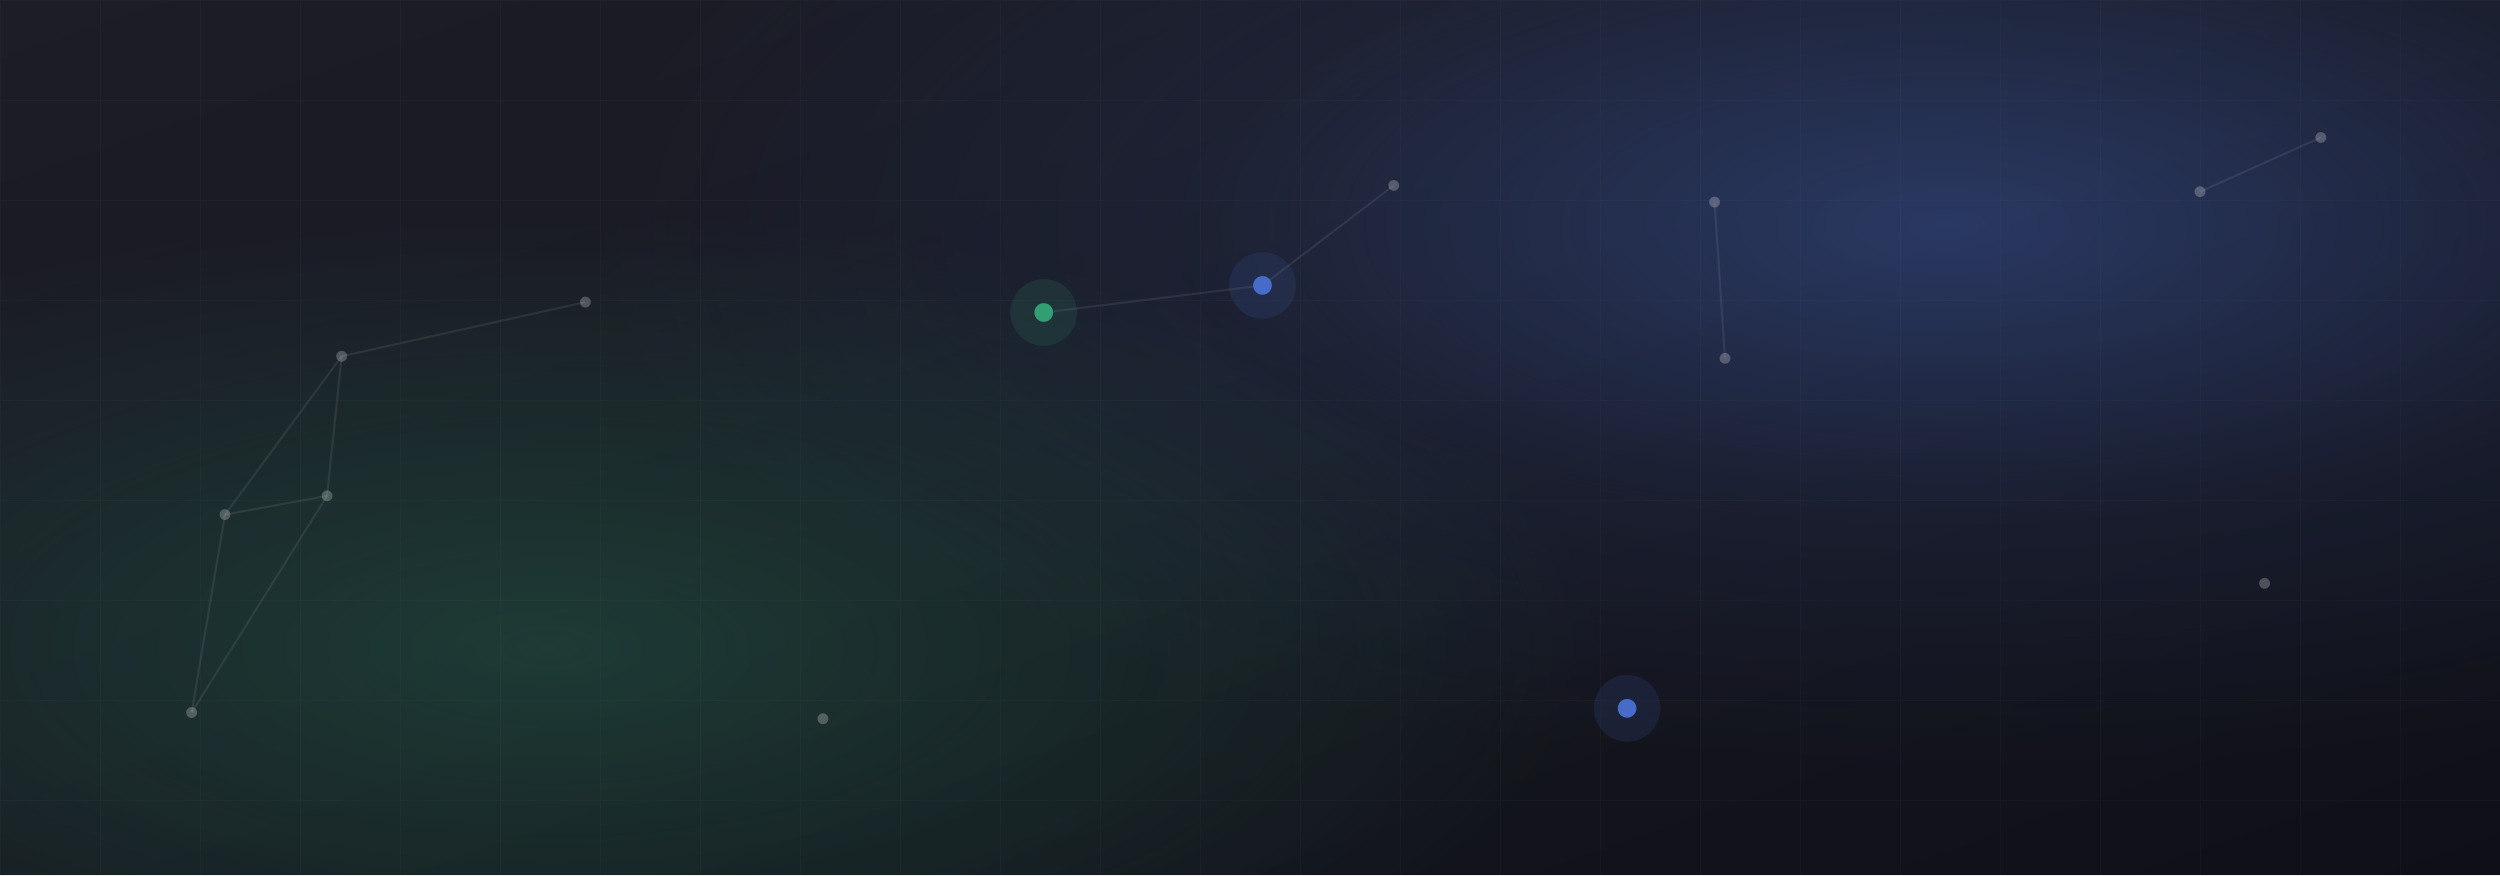
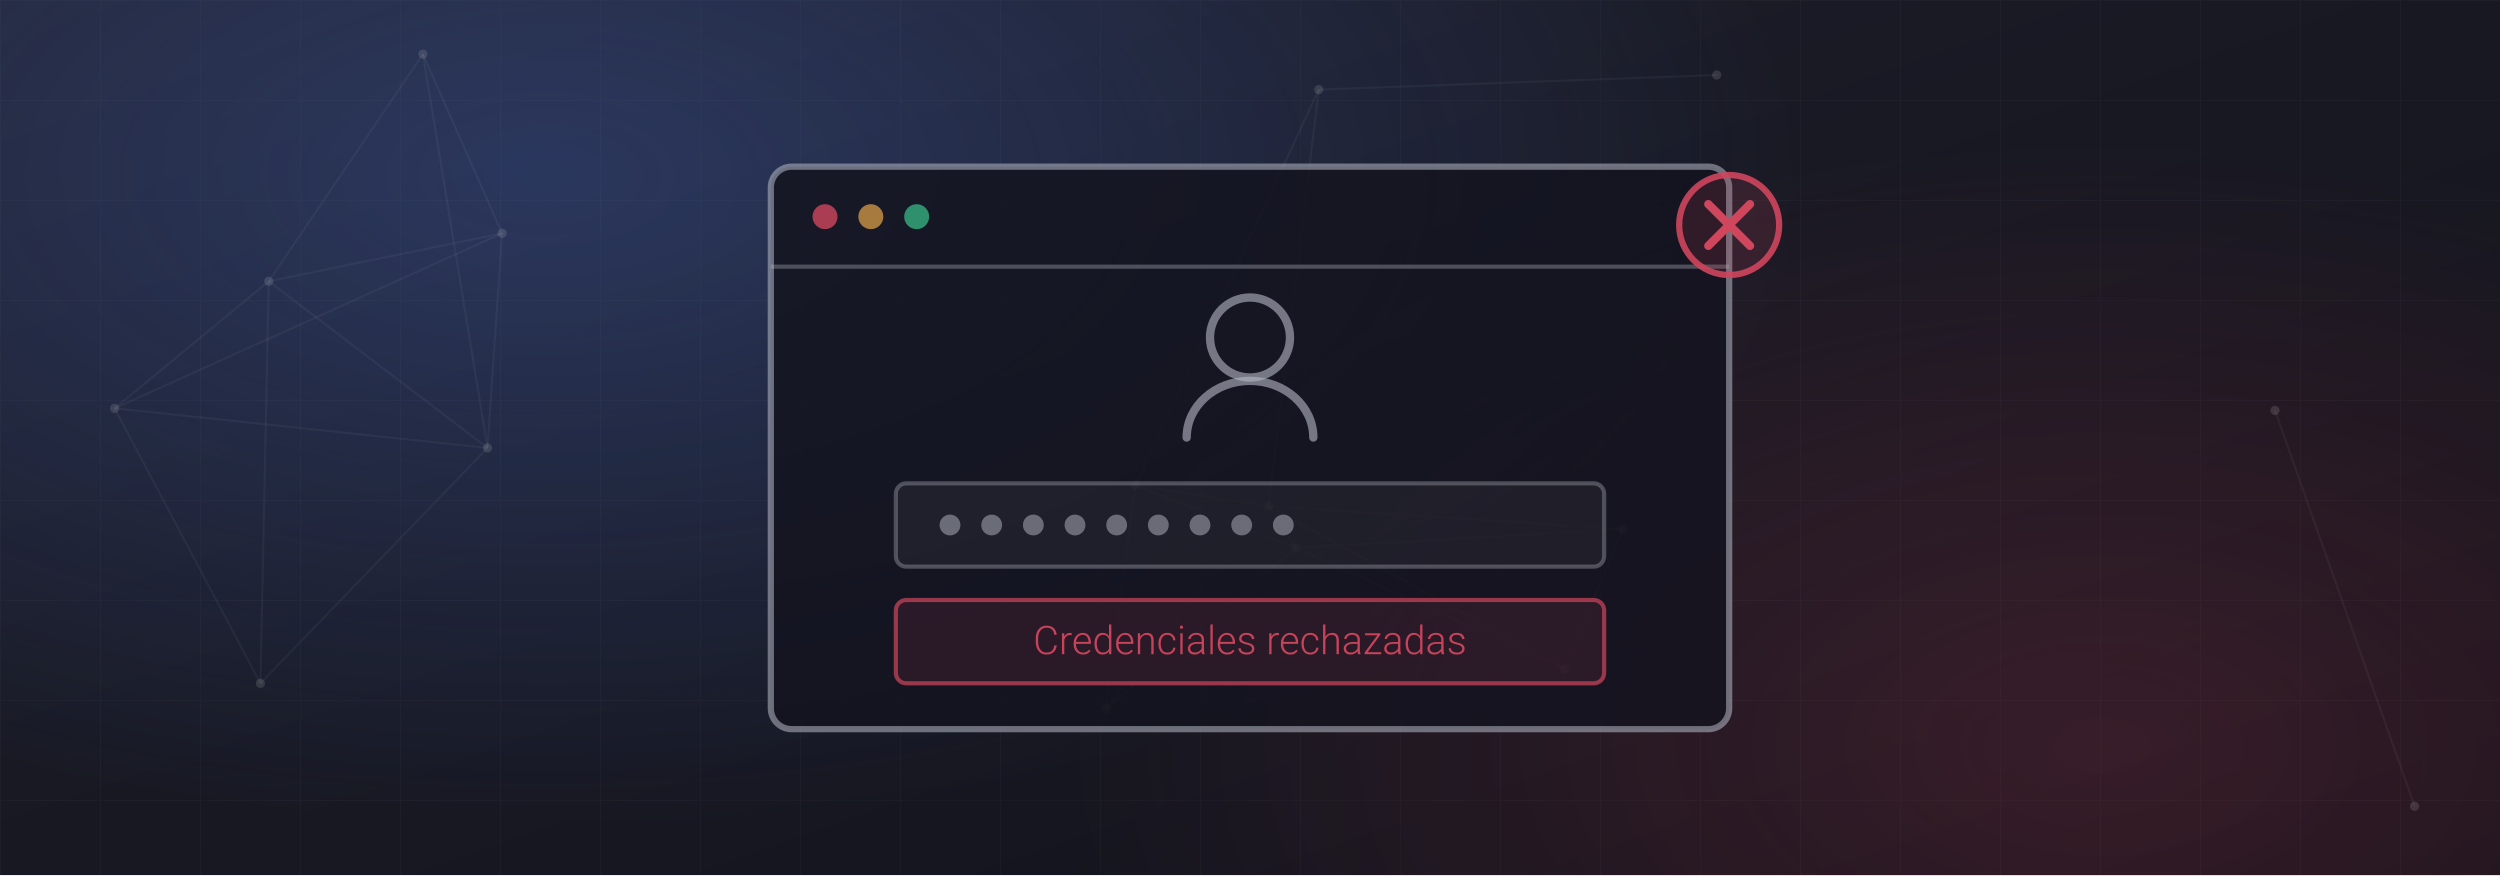
- <svg xmlns="http://www.w3.org/2000/svg" viewBox="0 0 1200 420" width="1200" height="420" preserveAspectRatio="xMidYMid slice" role="img" aria-label="Fondo abstracto de red corporativa">
+ <svg xmlns="http://www.w3.org/2000/svg" viewBox="0 0 1200 420" width="1200" height="420" role="img" aria-label="Ventana de inicio de sesión en el dominio con las credenciales rechazadas">
  <defs>
    <linearGradient id="base" x1="0" y1="0" x2="1" y2="1">
-       <stop offset="0" stop-color="#20212c" />
-       <stop offset="0.5" stop-color="#191a23" />
+       <stop offset="0" stop-color="#22232f" />
      <stop offset="1" stop-color="#101119" />
    </linearGradient>
    <radialGradient id="g1">
-       <stop offset="0" stop-color="#5480f1" stop-opacity="0.40" />
-       <stop offset="0.55" stop-color="#5480f1" stop-opacity="0.10" />
+       <stop offset="0" stop-color="#5480f1" stop-opacity="0.30" />
      <stop offset="1" stop-color="#5480f1" stop-opacity="0" />
    </radialGradient>
    <radialGradient id="g2">
-       <stop offset="0" stop-color="#39c088" stop-opacity="0.26" />
-       <stop offset="1" stop-color="#39c088" stop-opacity="0" />
+       <stop offset="0" stop-color="#e44c65" stop-opacity="0.20" />
+       <stop offset="1" stop-color="#e44c65" stop-opacity="0" />
    </radialGradient>
-     <pattern id="rejilla" width="48" height="48" patternUnits="userSpaceOnUse">
+     <pattern id="malla" width="48" height="48" patternUnits="userSpaceOnUse">
      <path d="M 48 0 L 0 0 0 48" fill="none" stroke="#ffffff" stroke-opacity="0.028" stroke-width="1" />
    </pattern>
+     <marker id="flecha" viewBox="0 0 10 10" refX="9" refY="5" markerWidth="7" markerHeight="7" orient="auto-start-reverse">
+       <path d="M 0 0 L 10 5 L 0 10 z" fill="#c9ccd8" fill-opacity="0.7" />
+     </marker>
  </defs>
-   <rect width="100%" height="100%" fill="url(#base)" />
-   <rect width="100%" height="100%" fill="url(#rejilla)" />
-   <ellipse cx="936" cy="109" rx="660" ry="260" fill="url(#g1)" />
-   <ellipse cx="264" cy="311" rx="504" ry="210" fill="url(#g2)" />
-   <g stroke="#ffffff" stroke-opacity="0.10" stroke-width="1">
-     <line x1="108" y1="247" x2="92" y2="342" />
-     <line x1="108" y1="247" x2="157" y2="238" />
-     <line x1="108" y1="247" x2="164" y2="171" />
-     <line x1="669" y1="89" x2="606" y2="137" />
-     <line x1="92" y1="342" x2="157" y2="238" />
-     <line x1="501" y1="150" x2="606" y2="137" />
-     <line x1="823" y1="97" x2="828" y2="172" />
-     <line x1="1056" y1="92" x2="1114" y2="66" />
-     <line x1="157" y1="238" x2="164" y2="171" />
-     <line x1="164" y1="171" x2="281" y2="145" />
-   </g>
-   <circle cx="108" cy="247" r="2.6" fill="#ffffff" fill-opacity="0.30" />
-   <circle cx="669" cy="89" r="2.6" fill="#ffffff" fill-opacity="0.30" />
-   <circle cx="92" cy="342" r="2.6" fill="#ffffff" fill-opacity="0.30" />
-   <circle cx="501" cy="150" r="16" fill="#39c088" fill-opacity="0.14" />
-   <circle cx="501" cy="150" r="4.5" fill="#39c088" />
-   <circle cx="781" cy="340" r="16" fill="#5480f1" fill-opacity="0.14" />
-   <circle cx="781" cy="340" r="4.5" fill="#5480f1" />
-   <circle cx="395" cy="345" r="2.6" fill="#ffffff" fill-opacity="0.30" />
-   <circle cx="823" cy="97" r="2.6" fill="#ffffff" fill-opacity="0.30" />
-   <circle cx="1056" cy="92" r="2.6" fill="#ffffff" fill-opacity="0.30" />
-   <circle cx="157" cy="238" r="2.6" fill="#ffffff" fill-opacity="0.30" />
-   <circle cx="1114" cy="66" r="2.6" fill="#ffffff" fill-opacity="0.30" />
-   <circle cx="1087" cy="280" r="2.6" fill="#ffffff" fill-opacity="0.30" />
-   <circle cx="828" cy="172" r="2.6" fill="#ffffff" fill-opacity="0.30" />
-   <circle cx="606" cy="137" r="16" fill="#5480f1" fill-opacity="0.14" />
-   <circle cx="606" cy="137" r="4.5" fill="#5480f1" />
-   <circle cx="164" cy="171" r="2.6" fill="#ffffff" fill-opacity="0.30" />
-   <circle cx="281" cy="145" r="2.6" fill="#ffffff" fill-opacity="0.30" />
-   <rect width="100%" height="100%" fill="#0e0f16" fill-opacity="0.18" />
+   <rect width="1200" height="420" fill="url(#base)" />
+   <rect width="1200" height="420" fill="url(#malla)" />
+   <ellipse cx="264" cy="84" rx="600" ry="315" fill="url(#g1)" />
+   <ellipse cx="1008" cy="357" rx="504" ry="294" fill="url(#g2)" />
+   <line x1="545" y1="233" x2="609" y2="243" stroke="#ffffff" stroke-opacity="0.05" />
+   <line x1="545" y1="233" x2="633" y2="43" stroke="#ffffff" stroke-opacity="0.05" />
+   <line x1="545" y1="233" x2="531" y2="340" stroke="#ffffff" stroke-opacity="0.05" />
+   <line x1="545" y1="233" x2="622" y2="263" stroke="#ffffff" stroke-opacity="0.05" />
+   <line x1="1092" y1="197" x2="1159" y2="387" stroke="#ffffff" stroke-opacity="0.05" />
+   <line x1="609" y1="243" x2="751" y2="321" stroke="#ffffff" stroke-opacity="0.05" />
+   <line x1="609" y1="243" x2="779" y2="254" stroke="#ffffff" stroke-opacity="0.05" />
+   <line x1="609" y1="243" x2="633" y2="43" stroke="#ffffff" stroke-opacity="0.05" />
+   <line x1="609" y1="243" x2="531" y2="340" stroke="#ffffff" stroke-opacity="0.05" />
+   <line x1="609" y1="243" x2="622" y2="263" stroke="#ffffff" stroke-opacity="0.05" />
+   <line x1="234" y1="215" x2="129" y2="135" stroke="#ffffff" stroke-opacity="0.05" />
+   <line x1="234" y1="215" x2="125" y2="328" stroke="#ffffff" stroke-opacity="0.05" />
+   <line x1="234" y1="215" x2="203" y2="26" stroke="#ffffff" stroke-opacity="0.05" />
+   <line x1="234" y1="215" x2="241" y2="112" stroke="#ffffff" stroke-opacity="0.05" />
+   <line x1="234" y1="215" x2="55" y2="196" stroke="#ffffff" stroke-opacity="0.05" />
+   <line x1="751" y1="321" x2="779" y2="254" stroke="#ffffff" stroke-opacity="0.05" />
+   <line x1="751" y1="321" x2="622" y2="263" stroke="#ffffff" stroke-opacity="0.05" />
+   <line x1="129" y1="135" x2="125" y2="328" stroke="#ffffff" stroke-opacity="0.05" />
+   <line x1="129" y1="135" x2="203" y2="26" stroke="#ffffff" stroke-opacity="0.05" />
+   <line x1="129" y1="135" x2="241" y2="112" stroke="#ffffff" stroke-opacity="0.05" />
+   <line x1="129" y1="135" x2="55" y2="196" stroke="#ffffff" stroke-opacity="0.05" />
+   <line x1="125" y1="328" x2="55" y2="196" stroke="#ffffff" stroke-opacity="0.05" />
+   <line x1="824" y1="36" x2="633" y2="43" stroke="#ffffff" stroke-opacity="0.05" />
+   <line x1="779" y1="254" x2="622" y2="263" stroke="#ffffff" stroke-opacity="0.05" />
+   <line x1="203" y1="26" x2="241" y2="112" stroke="#ffffff" stroke-opacity="0.05" />
+   <line x1="241" y1="112" x2="55" y2="196" stroke="#ffffff" stroke-opacity="0.05" />
+   <line x1="531" y1="340" x2="622" y2="263" stroke="#ffffff" stroke-opacity="0.05" />
+   <circle cx="545" cy="233" r="2.2" fill="#ffffff" fill-opacity="0.14" />
+   <circle cx="1092" cy="197" r="2.2" fill="#ffffff" fill-opacity="0.14" />
+   <circle cx="609" cy="243" r="2.2" fill="#ffffff" fill-opacity="0.14" />
+   <circle cx="234" cy="215" r="2.2" fill="#ffffff" fill-opacity="0.14" />
+   <circle cx="751" cy="321" r="2.2" fill="#ffffff" fill-opacity="0.14" />
+   <circle cx="129" cy="135" r="2.2" fill="#ffffff" fill-opacity="0.14" />
+   <circle cx="125" cy="328" r="2.2" fill="#ffffff" fill-opacity="0.14" />
+   <circle cx="824" cy="36" r="2.2" fill="#ffffff" fill-opacity="0.14" />
+   <circle cx="1159" cy="387" r="2.2" fill="#ffffff" fill-opacity="0.14" />
+   <circle cx="779" cy="254" r="2.2" fill="#ffffff" fill-opacity="0.14" />
+   <circle cx="203" cy="26" r="2.2" fill="#ffffff" fill-opacity="0.14" />
+   <circle cx="633" cy="43" r="2.2" fill="#ffffff" fill-opacity="0.14" />
+   <circle cx="241" cy="112" r="2.2" fill="#ffffff" fill-opacity="0.14" />
+   <circle cx="55" cy="196" r="2.2" fill="#ffffff" fill-opacity="0.14" />
+   <circle cx="531" cy="340" r="2.2" fill="#ffffff" fill-opacity="0.14" />
+   <circle cx="622" cy="263" r="2.2" fill="#ffffff" fill-opacity="0.14" />
+   <rect x="370" y="80" width="460" height="270" rx="10" fill="#141520" fill-opacity="0.85" stroke="#c9ccd8" stroke-opacity="0.55" stroke-width="3" />
+   <line x1="370" y1="128" x2="830" y2="128" stroke="#c9ccd8" stroke-opacity="0.35" stroke-width="2" />
+   <circle cx="396" cy="104" r="6" fill="#e44c65" fill-opacity="0.8" />
+   <circle cx="418" cy="104" r="6" fill="#e0a34a" fill-opacity="0.8" />
+   <circle cx="440" cy="104" r="6" fill="#39c088" fill-opacity="0.8" />
+   <circle cx="600" cy="162.0" r="19.2" fill="none" stroke="#c9ccd8" stroke-opacity="0.6" stroke-width="4.0" />
+   <path d="M 569.6 210.0 a 30.4 27.2 0 0 1 60.8 0" fill="none" stroke="#c9ccd8" stroke-opacity="0.6" stroke-width="4.0" stroke-linecap="round" />
+   <rect x="430" y="232" width="340" height="40" rx="5" fill="#ffffff" fill-opacity="0.05" stroke="#c9ccd8" stroke-opacity="0.35" stroke-width="2" />
+   <circle cx="456" cy="252" r="5" fill="#c9ccd8" fill-opacity="0.5" />
+   <circle cx="476" cy="252" r="5" fill="#c9ccd8" fill-opacity="0.5" />
+   <circle cx="496" cy="252" r="5" fill="#c9ccd8" fill-opacity="0.5" />
+   <circle cx="516" cy="252" r="5" fill="#c9ccd8" fill-opacity="0.5" />
+   <circle cx="536" cy="252" r="5" fill="#c9ccd8" fill-opacity="0.5" />
+   <circle cx="556" cy="252" r="5" fill="#c9ccd8" fill-opacity="0.5" />
+   <circle cx="576" cy="252" r="5" fill="#c9ccd8" fill-opacity="0.5" />
+   <circle cx="596" cy="252" r="5" fill="#c9ccd8" fill-opacity="0.5" />
+   <circle cx="616" cy="252" r="5" fill="#c9ccd8" fill-opacity="0.5" />
+   <rect x="430" y="288" width="340" height="40" rx="5" fill="#e44c65" fill-opacity="0.12" stroke="#e44c65" stroke-opacity="0.7" stroke-width="2" />
+   <text x="600" y="314" text-anchor="middle" font-family="Roboto, Helvetica, Arial, sans-serif" font-size="19" font-weight="300" fill="#e44c65" fill-opacity="0.95">Credenciales rechazadas</text>
+   <circle cx="830" cy="108" r="24" fill="#e44c65" fill-opacity="0.15" stroke="#e44c65" stroke-opacity="0.9" stroke-width="3" />
+   <line x1="820" y1="98" x2="840" y2="118" stroke="#e44c65" stroke-width="4" stroke-linecap="round" />
+   <line x1="840" y1="98" x2="820" y2="118" stroke="#e44c65" stroke-width="4" stroke-linecap="round" />
+   <rect width="1200" height="420" fill="#0e0f16" fill-opacity="0.10" />
</svg>
